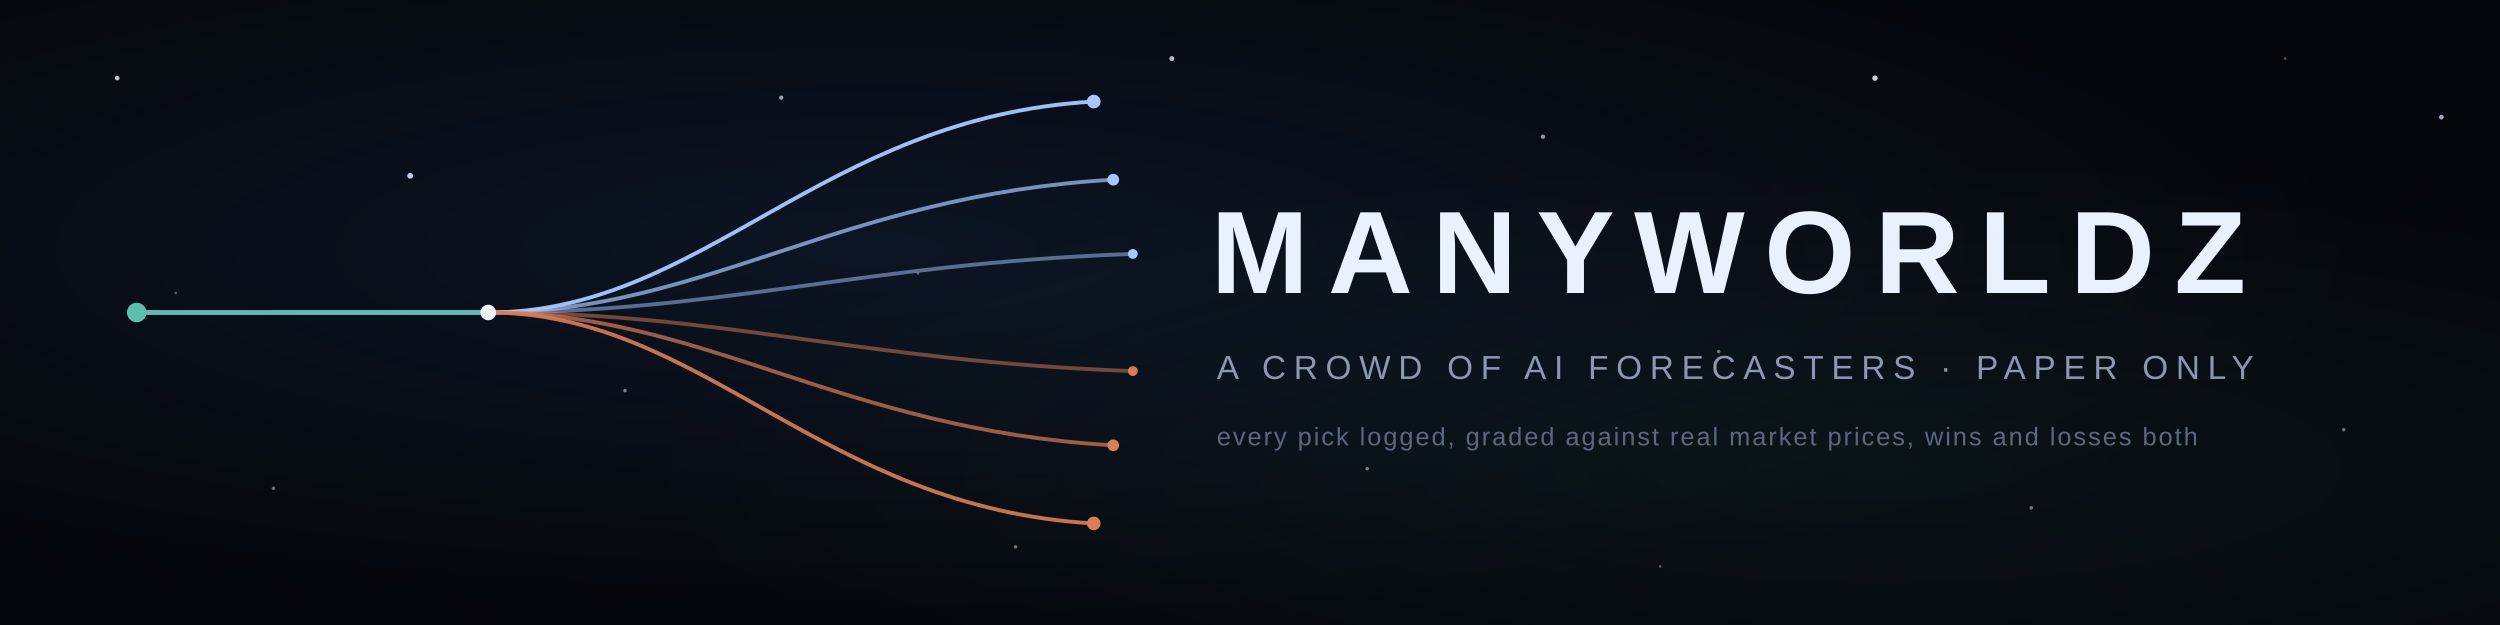
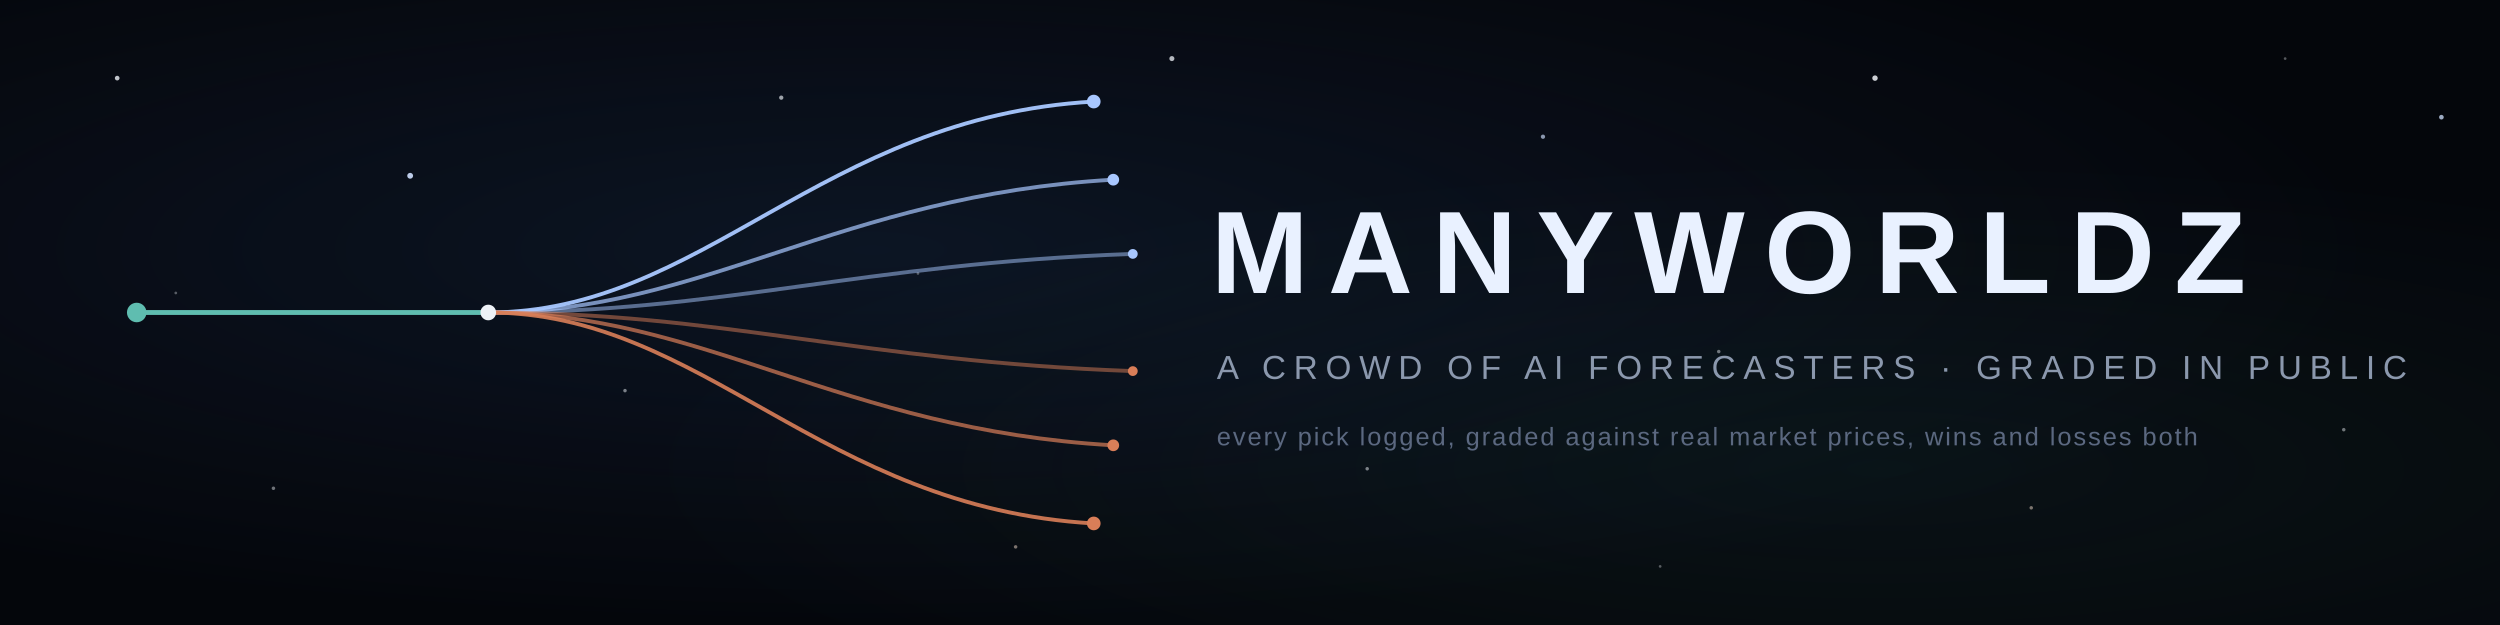
<svg xmlns="http://www.w3.org/2000/svg" width="1280" height="320" viewBox="0 0 1280 320" role="img" aria-label="manyworldz banner">
  <defs>
    <radialGradient id="nebA" cx="0.35" cy="0.4" r="0.6">
      <stop offset="0%" stop-color="#2a4a7a" stop-opacity="0.22" />
      <stop offset="100%" stop-color="#2a4a7a" stop-opacity="0" />
    </radialGradient>
    <radialGradient id="nebB" cx="0.75" cy="0.75" r="0.5">
      <stop offset="0%" stop-color="#2e6b63" stop-opacity="0.12" />
      <stop offset="100%" stop-color="#2e6b63" stop-opacity="0" />
    </radialGradient>
  </defs>
  <rect width="1280" height="320" fill="#04060b" />
  <rect width="1280" height="320" fill="url(#nebA)" />
  <rect width="1280" height="320" fill="url(#nebB)" />
  <g>
    <circle cx="60" cy="40" r="1.2" fill="#eef2f7" opacity="0.8" />
    <circle cx="140" cy="250" r="0.9" fill="#eef2f7" opacity="0.45" />
    <circle cx="210" cy="90" r="1.5" fill="#cfe0ff" opacity="0.9" />
    <circle cx="320" cy="200" r="0.9" fill="#eef2f7" opacity="0.5" />
    <circle cx="400" cy="50" r="1.1" fill="#eef2f7" opacity="0.65" />
    <circle cx="520" cy="280" r="0.9" fill="#f0d9c8" opacity="0.5" />
    <circle cx="600" cy="30" r="1.3" fill="#eef2f7" opacity="0.75" />
    <circle cx="700" cy="240" r="0.9" fill="#eef2f7" opacity="0.5" />
    <circle cx="790" cy="70" r="1.1" fill="#cfe0ff" opacity="0.65" />
    <circle cx="880" cy="180" r="0.9" fill="#eef2f7" opacity="0.45" />
    <circle cx="960" cy="40" r="1.4" fill="#eef2f7" opacity="0.85" />
    <circle cx="1040" cy="260" r="0.9" fill="#f0d9c8" opacity="0.5" />
    <circle cx="1120" cy="110" r="1.1" fill="#eef2f7" opacity="0.6" />
    <circle cx="1200" cy="220" r="0.9" fill="#eef2f7" opacity="0.45" />
    <circle cx="1250" cy="60" r="1.2" fill="#cfe0ff" opacity="0.75" />
    <circle cx="90" cy="150" r="0.7" fill="#eef2f7" opacity="0.35" />
    <circle cx="470" cy="140" r="0.7" fill="#eef2f7" opacity="0.35" />
    <circle cx="850" cy="290" r="0.7" fill="#eef2f7" opacity="0.35" />
    <circle cx="1170" cy="30" r="0.7" fill="#eef2f7" opacity="0.35" />
  </g>
  <g fill="none" stroke-linecap="round">
    <path d="M 70 160 H 250" stroke="#5fbdb0" stroke-width="2.5" />
    <path d="M 250 160 C 360 160 420 60  560 52" stroke="#a8c7ff" stroke-width="2" opacity="0.95" />
    <path d="M 250 160 C 360 160 430 100 570 92" stroke="#a8c7ff" stroke-width="2" opacity="0.7" />
    <path d="M 250 160 C 370 160 440 135 580 130" stroke="#a8c7ff" stroke-width="2" opacity="0.5" />
    <path d="M 250 160 C 370 160 440 185 580 190" stroke="#d97e58" stroke-width="2" opacity="0.5" />
    <path d="M 250 160 C 360 160 430 220 570 228" stroke="#d97e58" stroke-width="2" opacity="0.7" />
    <path d="M 250 160 C 360 160 420 260 560 268" stroke="#d97e58" stroke-width="2" opacity="0.9" />
  </g>
  <circle cx="70" cy="160" r="5" fill="#5fbdb0" />
  <circle cx="250" cy="160" r="4" fill="#eef2f7" />
  <g fill="#a8c7ff">
    <circle cx="560" cy="52" r="3.5" />
    <circle cx="570" cy="92" r="3" />
    <circle cx="580" cy="130" r="2.5" />
  </g>
  <g fill="#d97e58">
    <circle cx="580" cy="190" r="2.5" />
    <circle cx="570" cy="228" r="3" />
    <circle cx="560" cy="268" r="3.5" />
  </g>
  <text x="620" y="150" font-family="Helvetica Neue, Arial, sans-serif" font-size="60" font-weight="700" letter-spacing="10" fill="#e9f1ff">MANYWORLDZ</text>
-   <text x="623" y="194" font-family="Helvetica Neue, Arial, sans-serif" font-size="17" letter-spacing="4" fill="#8b98ad">A CROWD OF AI FORECASTERS · PAPER ONLY</text>
+   <text x="623" y="194" font-family="Helvetica Neue, Arial, sans-serif" font-size="17" letter-spacing="4" fill="#8b98ad">A CROWD OF AI FORECASTERS · GRADED IN PUBLIC</text>
  <text x="623" y="228" font-family="Helvetica Neue, Arial, sans-serif" font-size="13" letter-spacing="1" fill="#5b6880">every pick logged, graded against real market prices, wins and losses both</text>
</svg>
